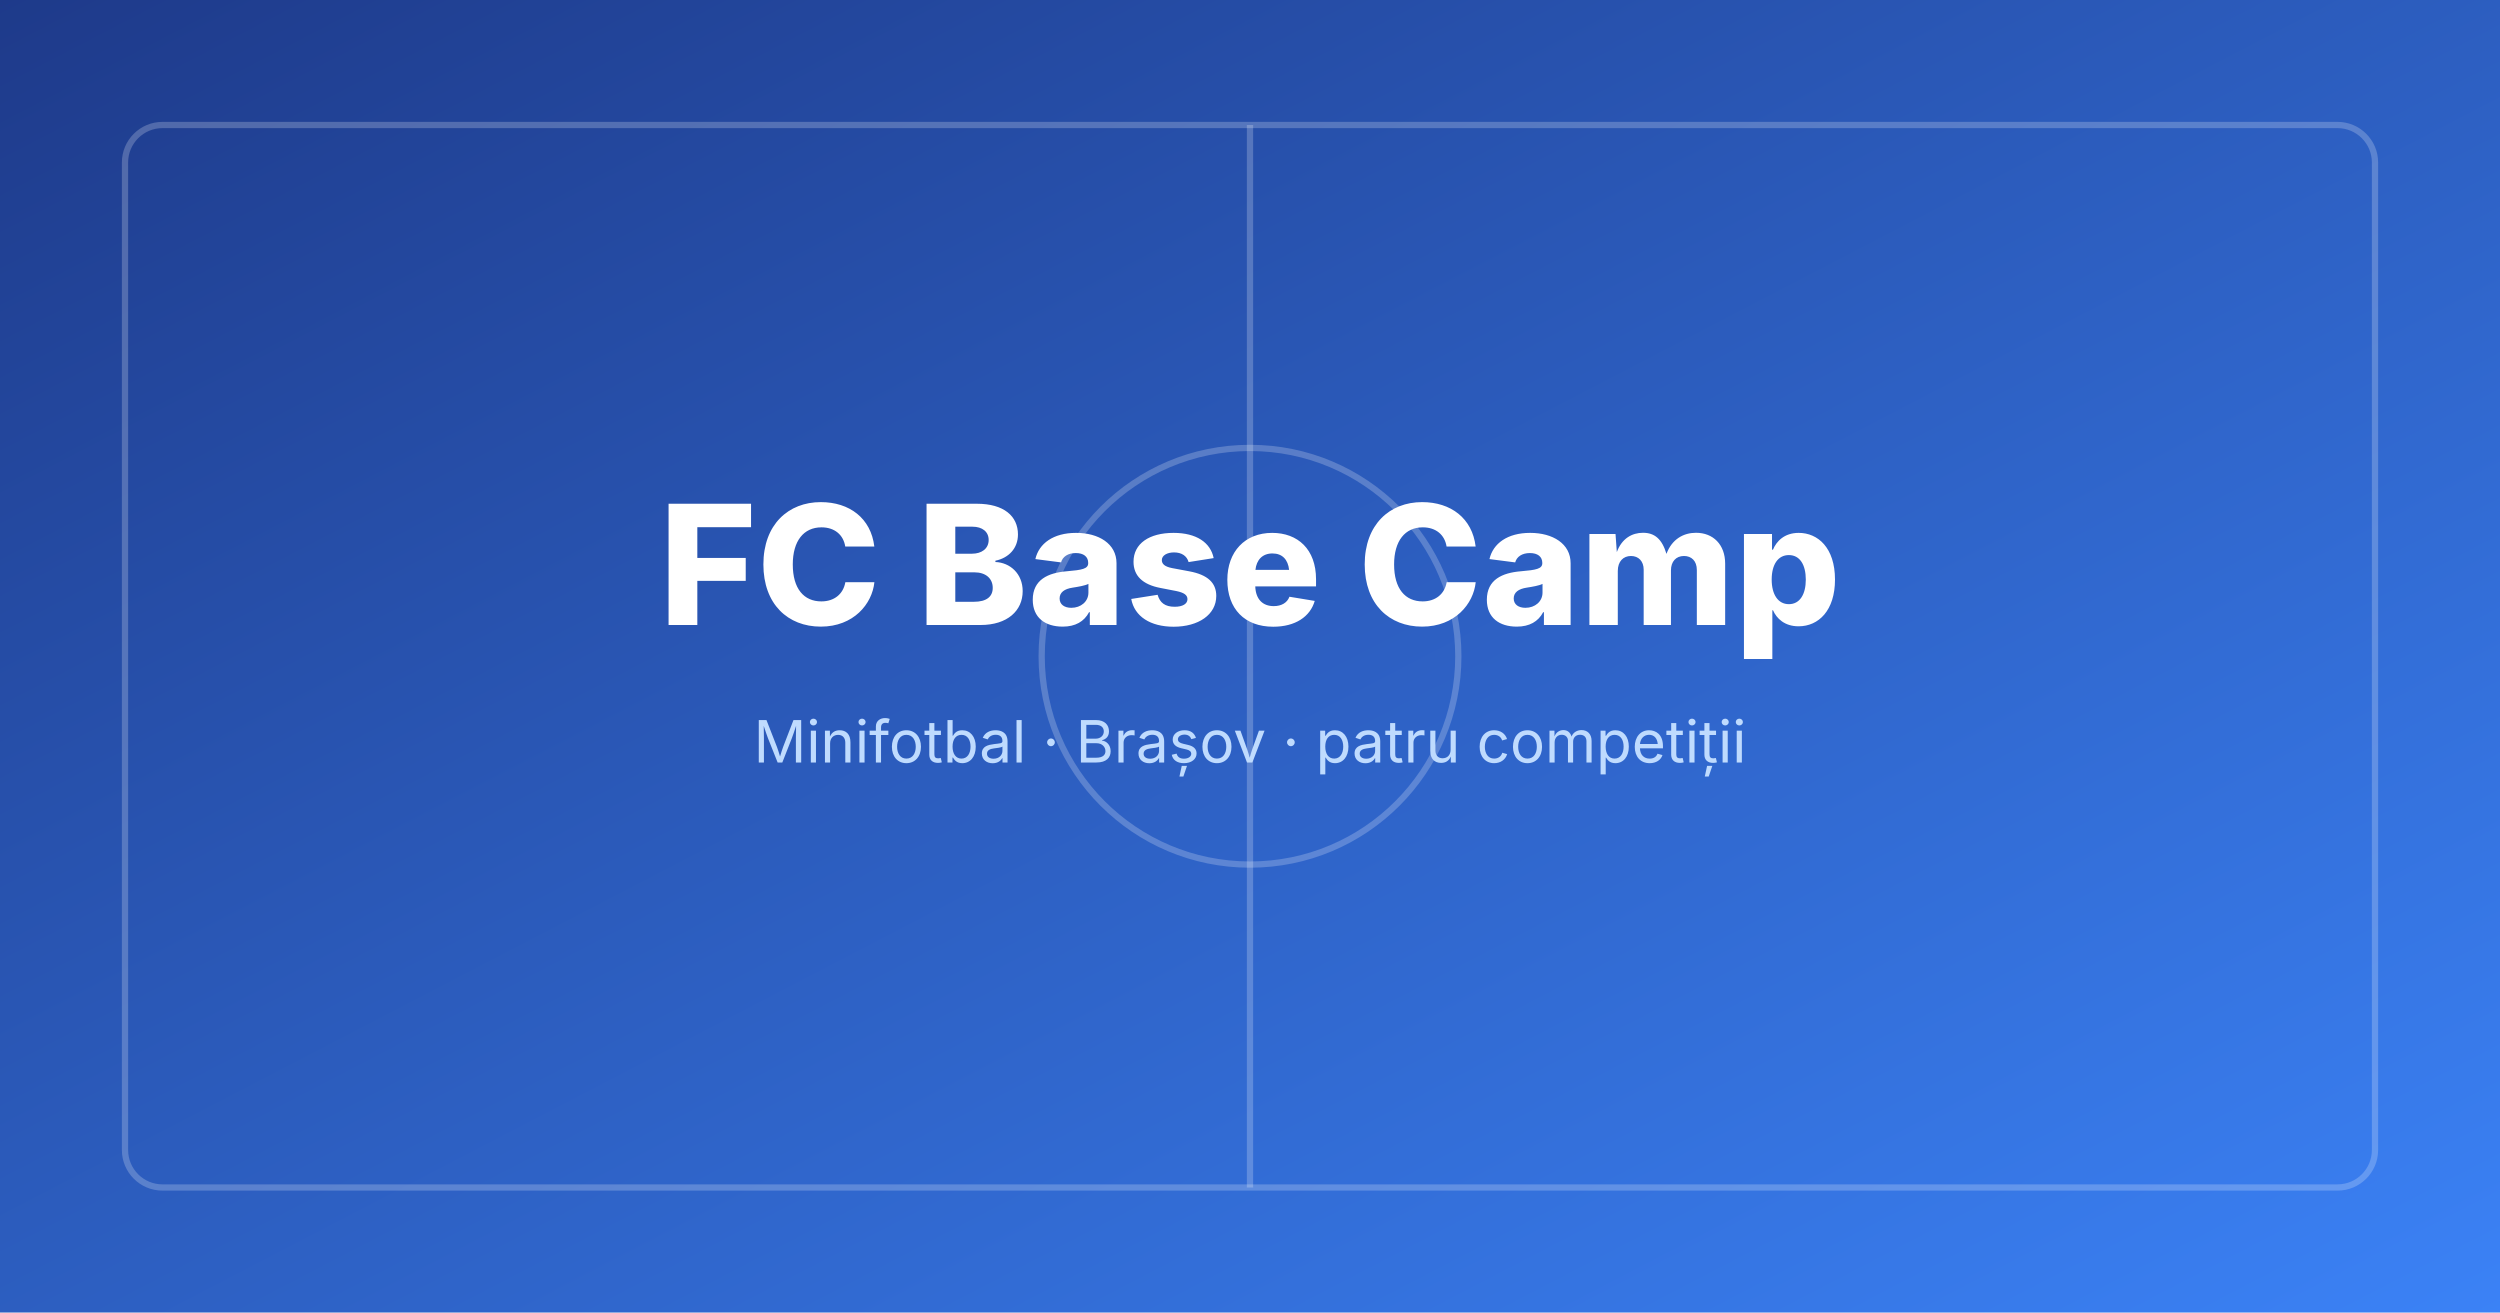
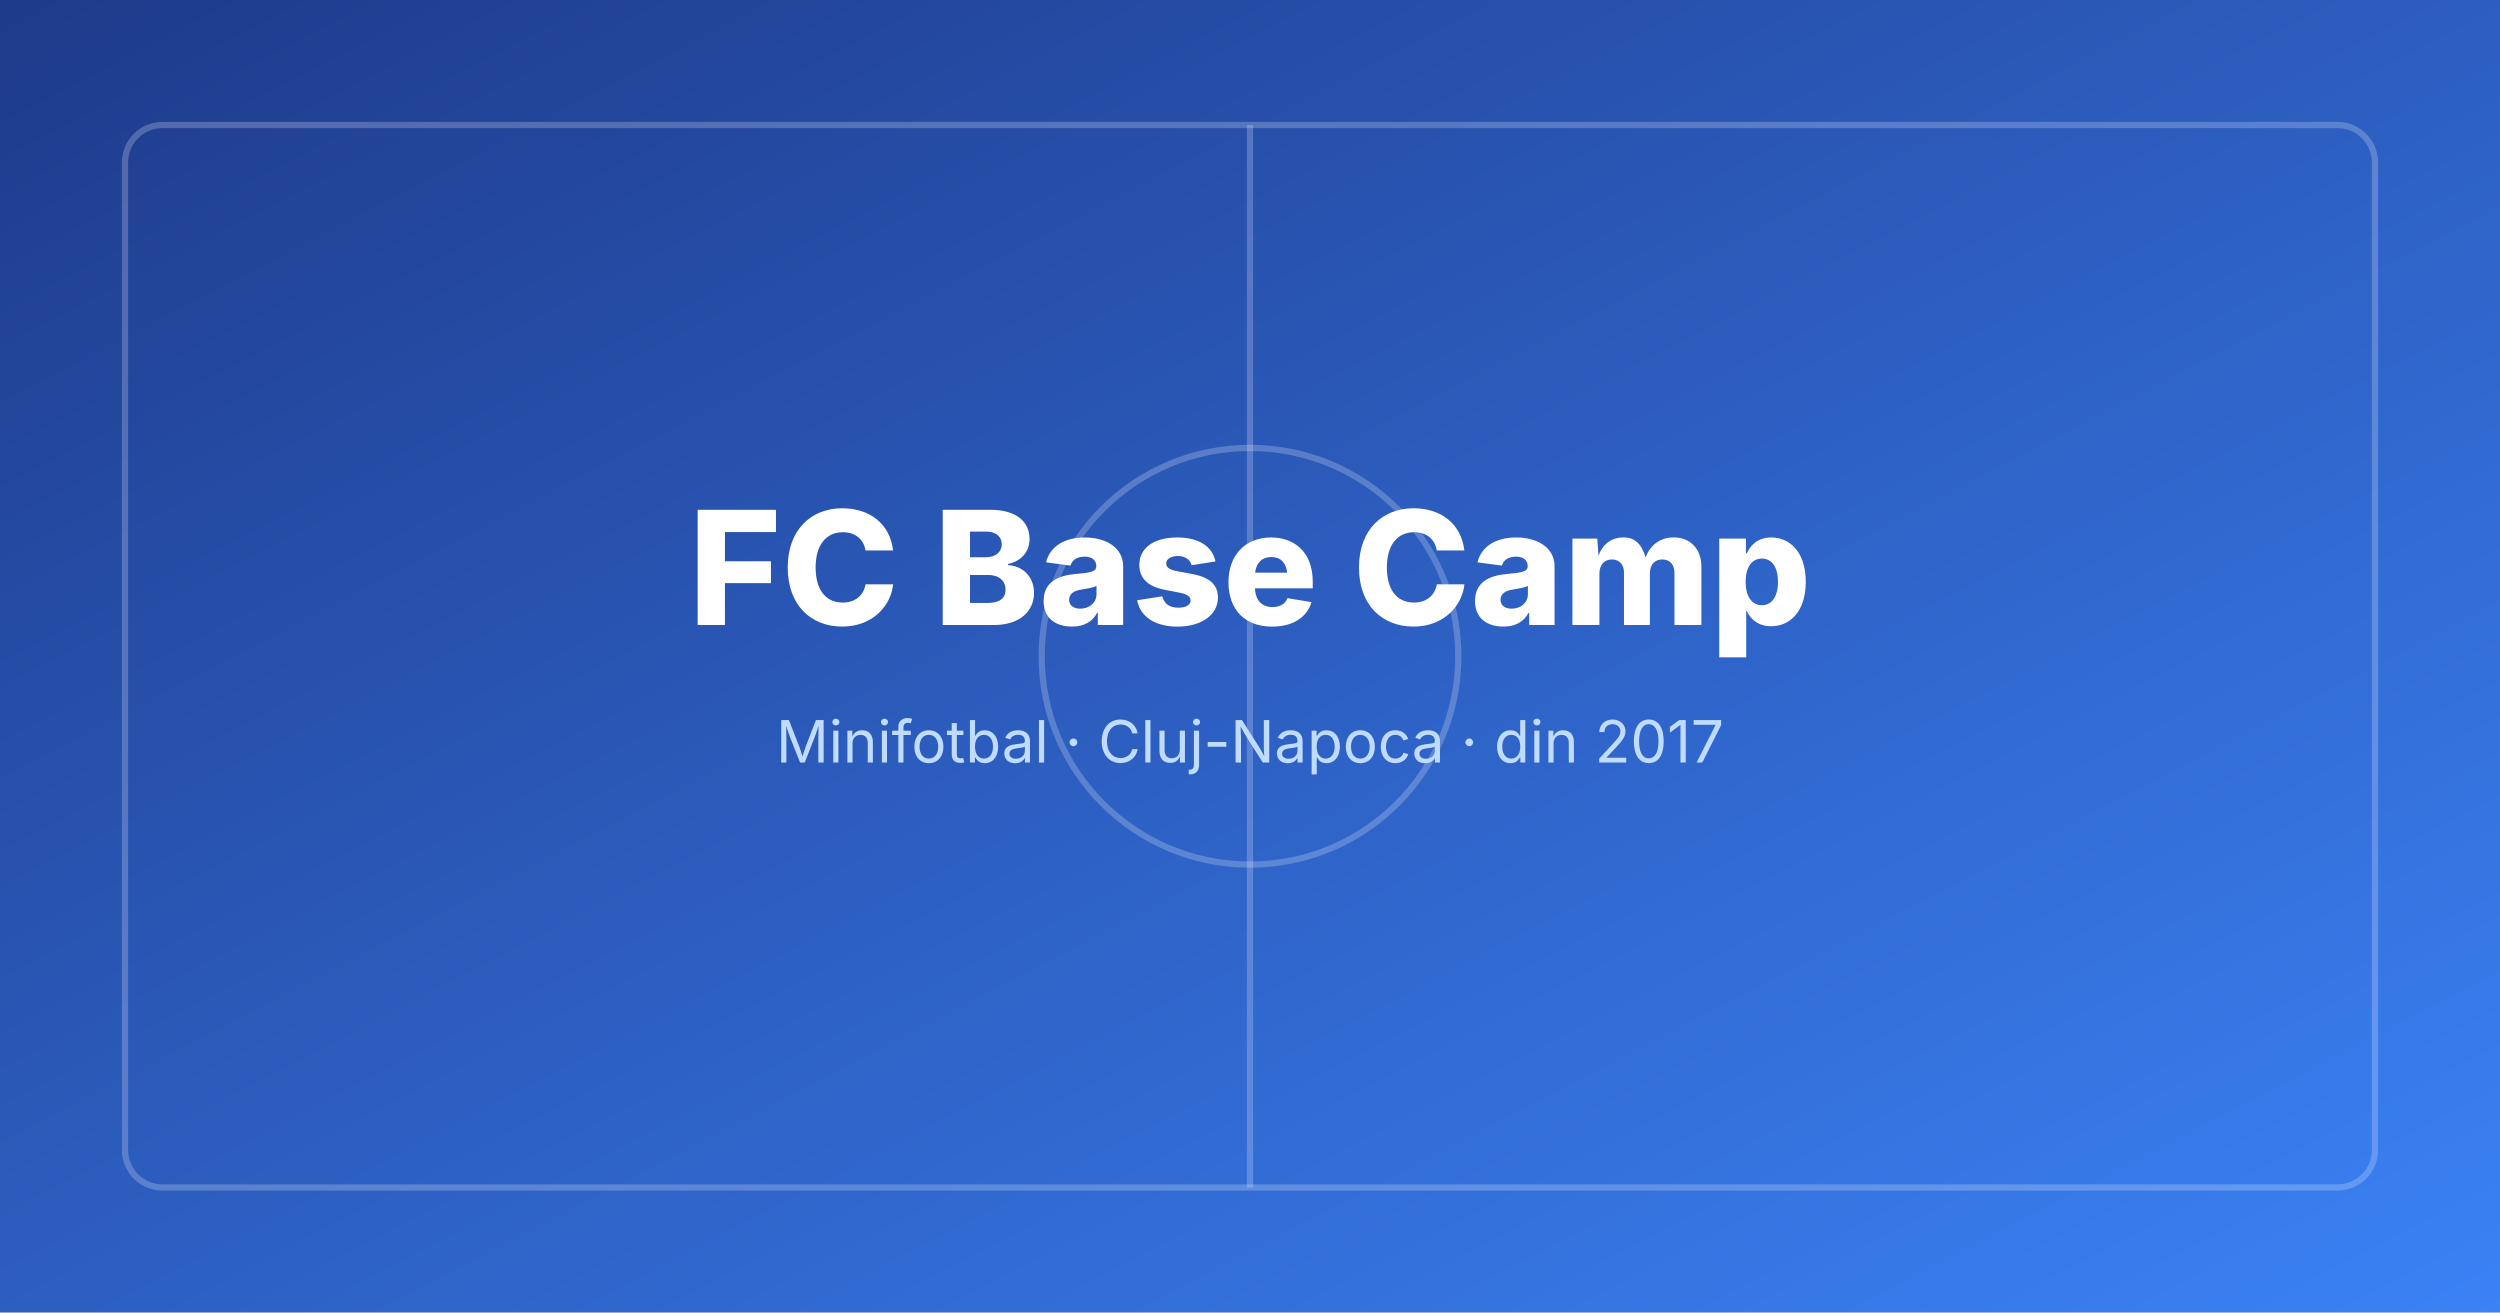
<svg xmlns="http://www.w3.org/2000/svg" viewBox="0 0 1200 630" width="1200" height="630" role="img">
  <defs>
    <linearGradient id="g" x1="0" y1="0" x2="1" y2="1">
      <stop offset="0" stop-color="#1E3A8A" />
      <stop offset="1" stop-color="#3B82F6" />
    </linearGradient>
  </defs>
  <rect width="1200" height="630" fill="url(#g)" />
  <g stroke="#fff" stroke-opacity=".22" stroke-width="3" fill="none">
    <rect x="60" y="60" width="1080" height="510" rx="18" />
    <path d="M600 60v510" />
    <circle cx="600" cy="315" r="100" />
  </g>
-   <text x="600" y="300" text-anchor="middle" font-family="Poppins,Inter,sans-serif" font-size="80" font-weight="800" fill="#fff">FC Base Camp</text>
-   <text x="600" y="366" text-anchor="middle" font-family="Inter,sans-serif" font-size="28" fill="#BFDBFE">Minifotbal · Brașov · patru competiții</text>
+   <text x="600" y="300" text-anchor="middle" font-family="Poppins,Inter,sans-serif" font-size="76" font-weight="800" fill="#fff">FC Base Camp</text>
+   <text x="600" y="366" text-anchor="middle" font-family="Inter,sans-serif" font-size="28" fill="#BFDBFE">Minifotbal · Cluj-Napoca · din 2017</text>
</svg>
